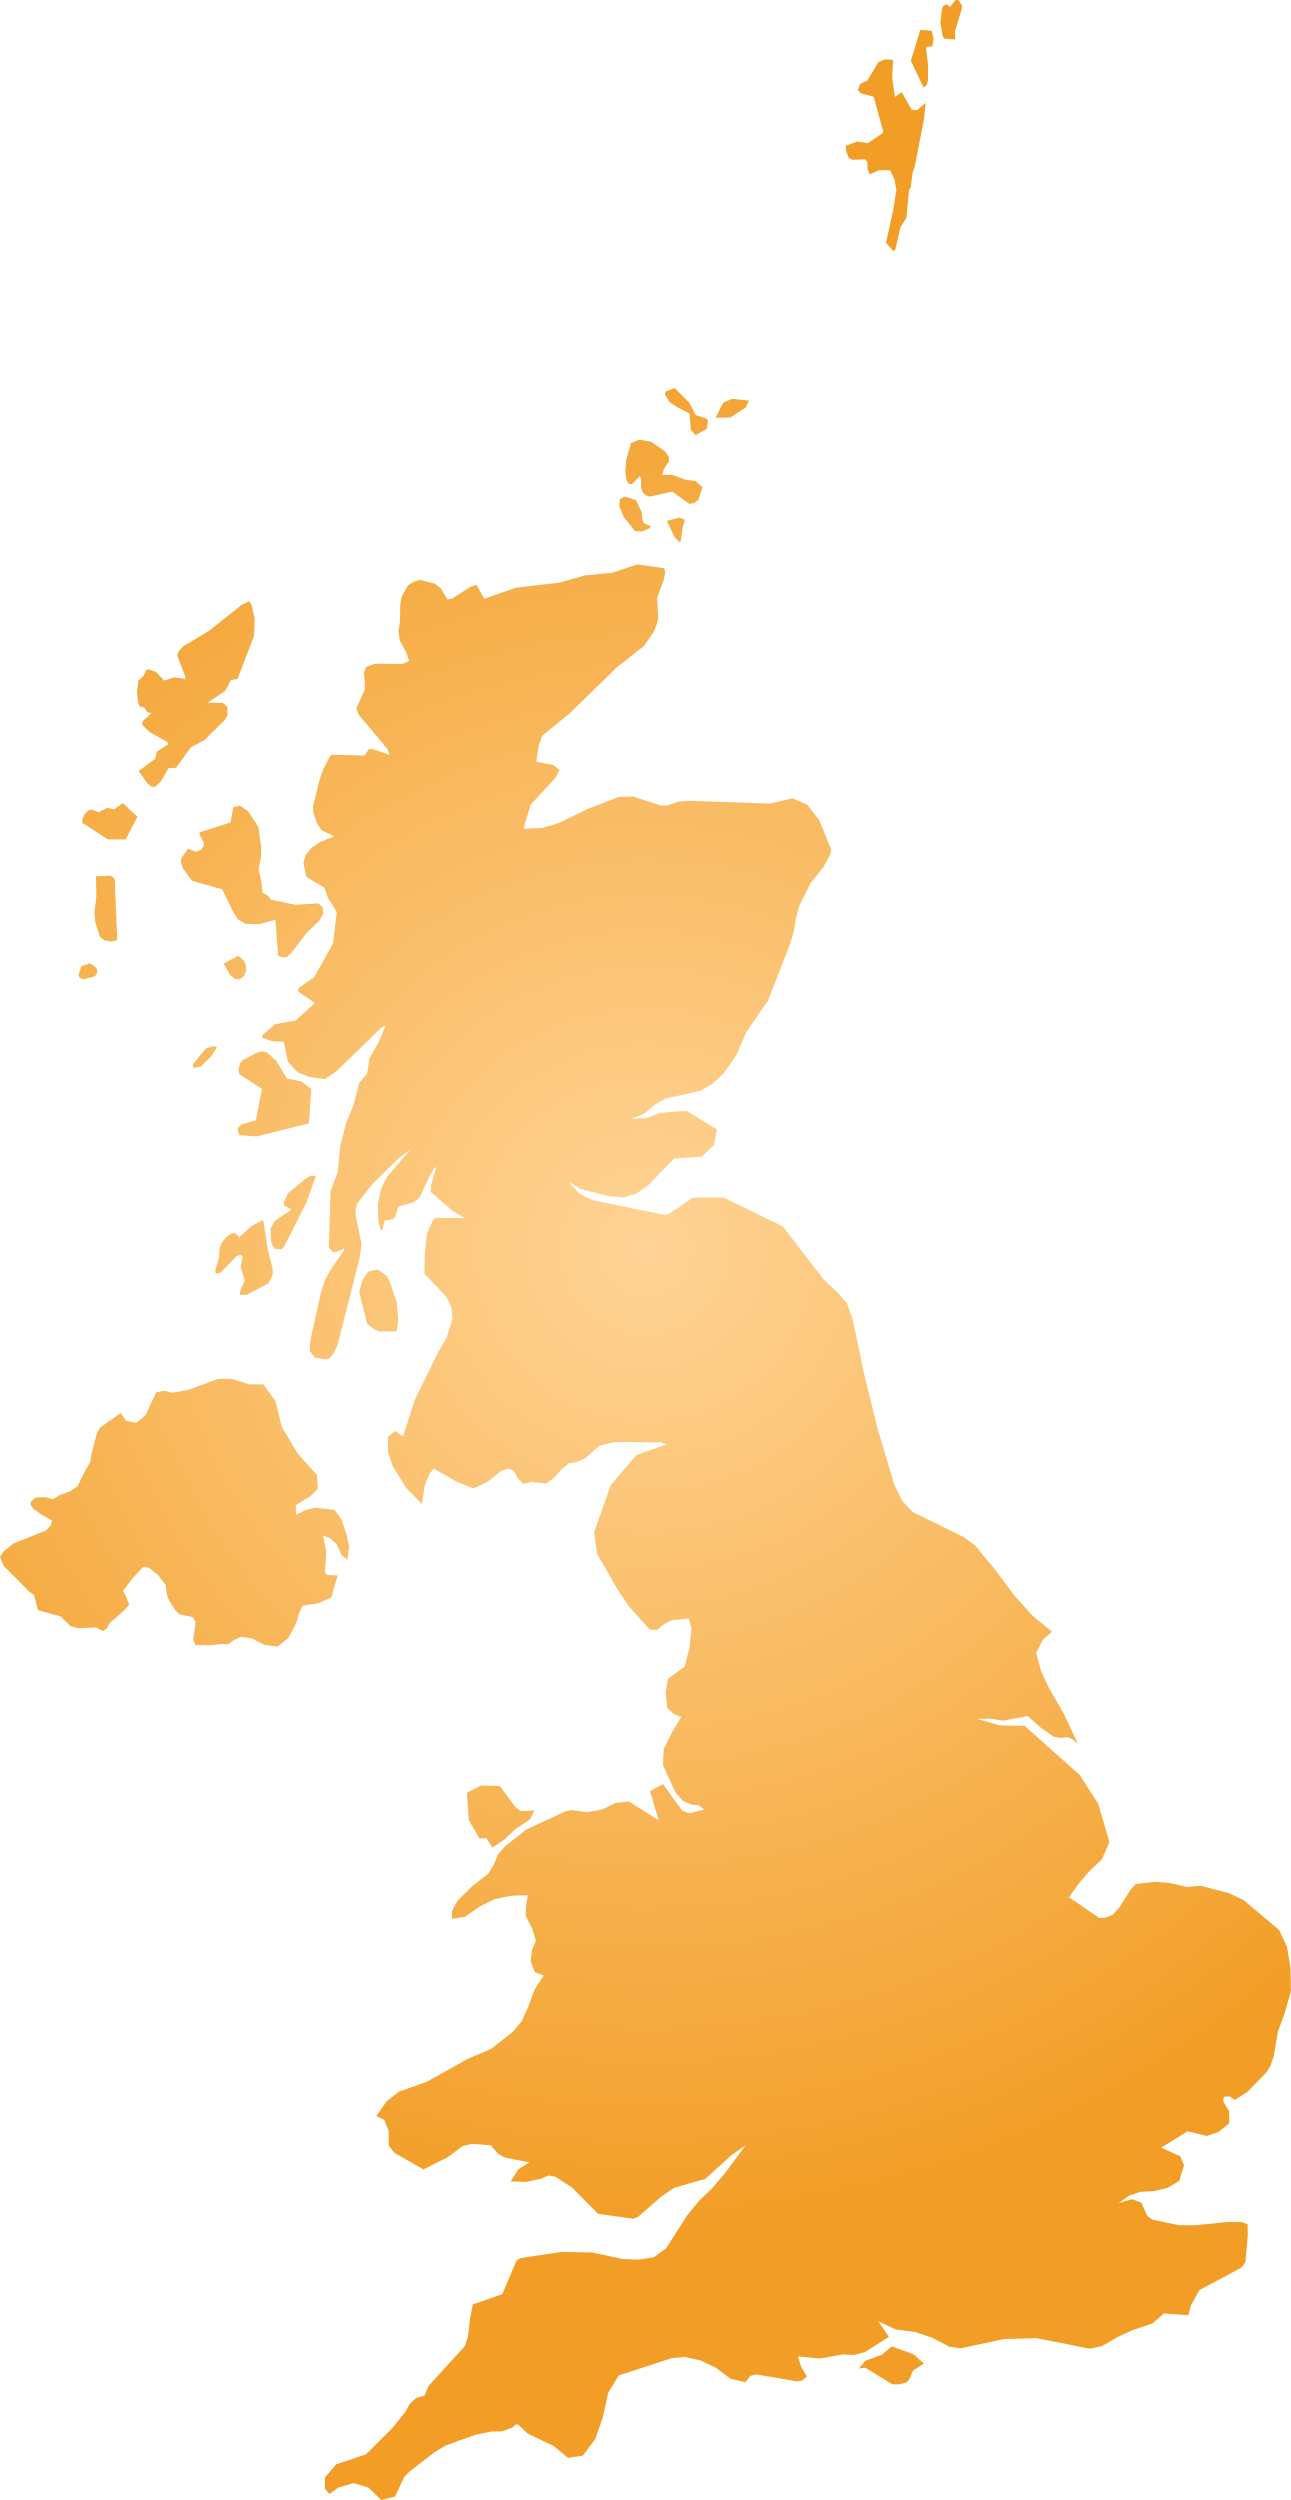
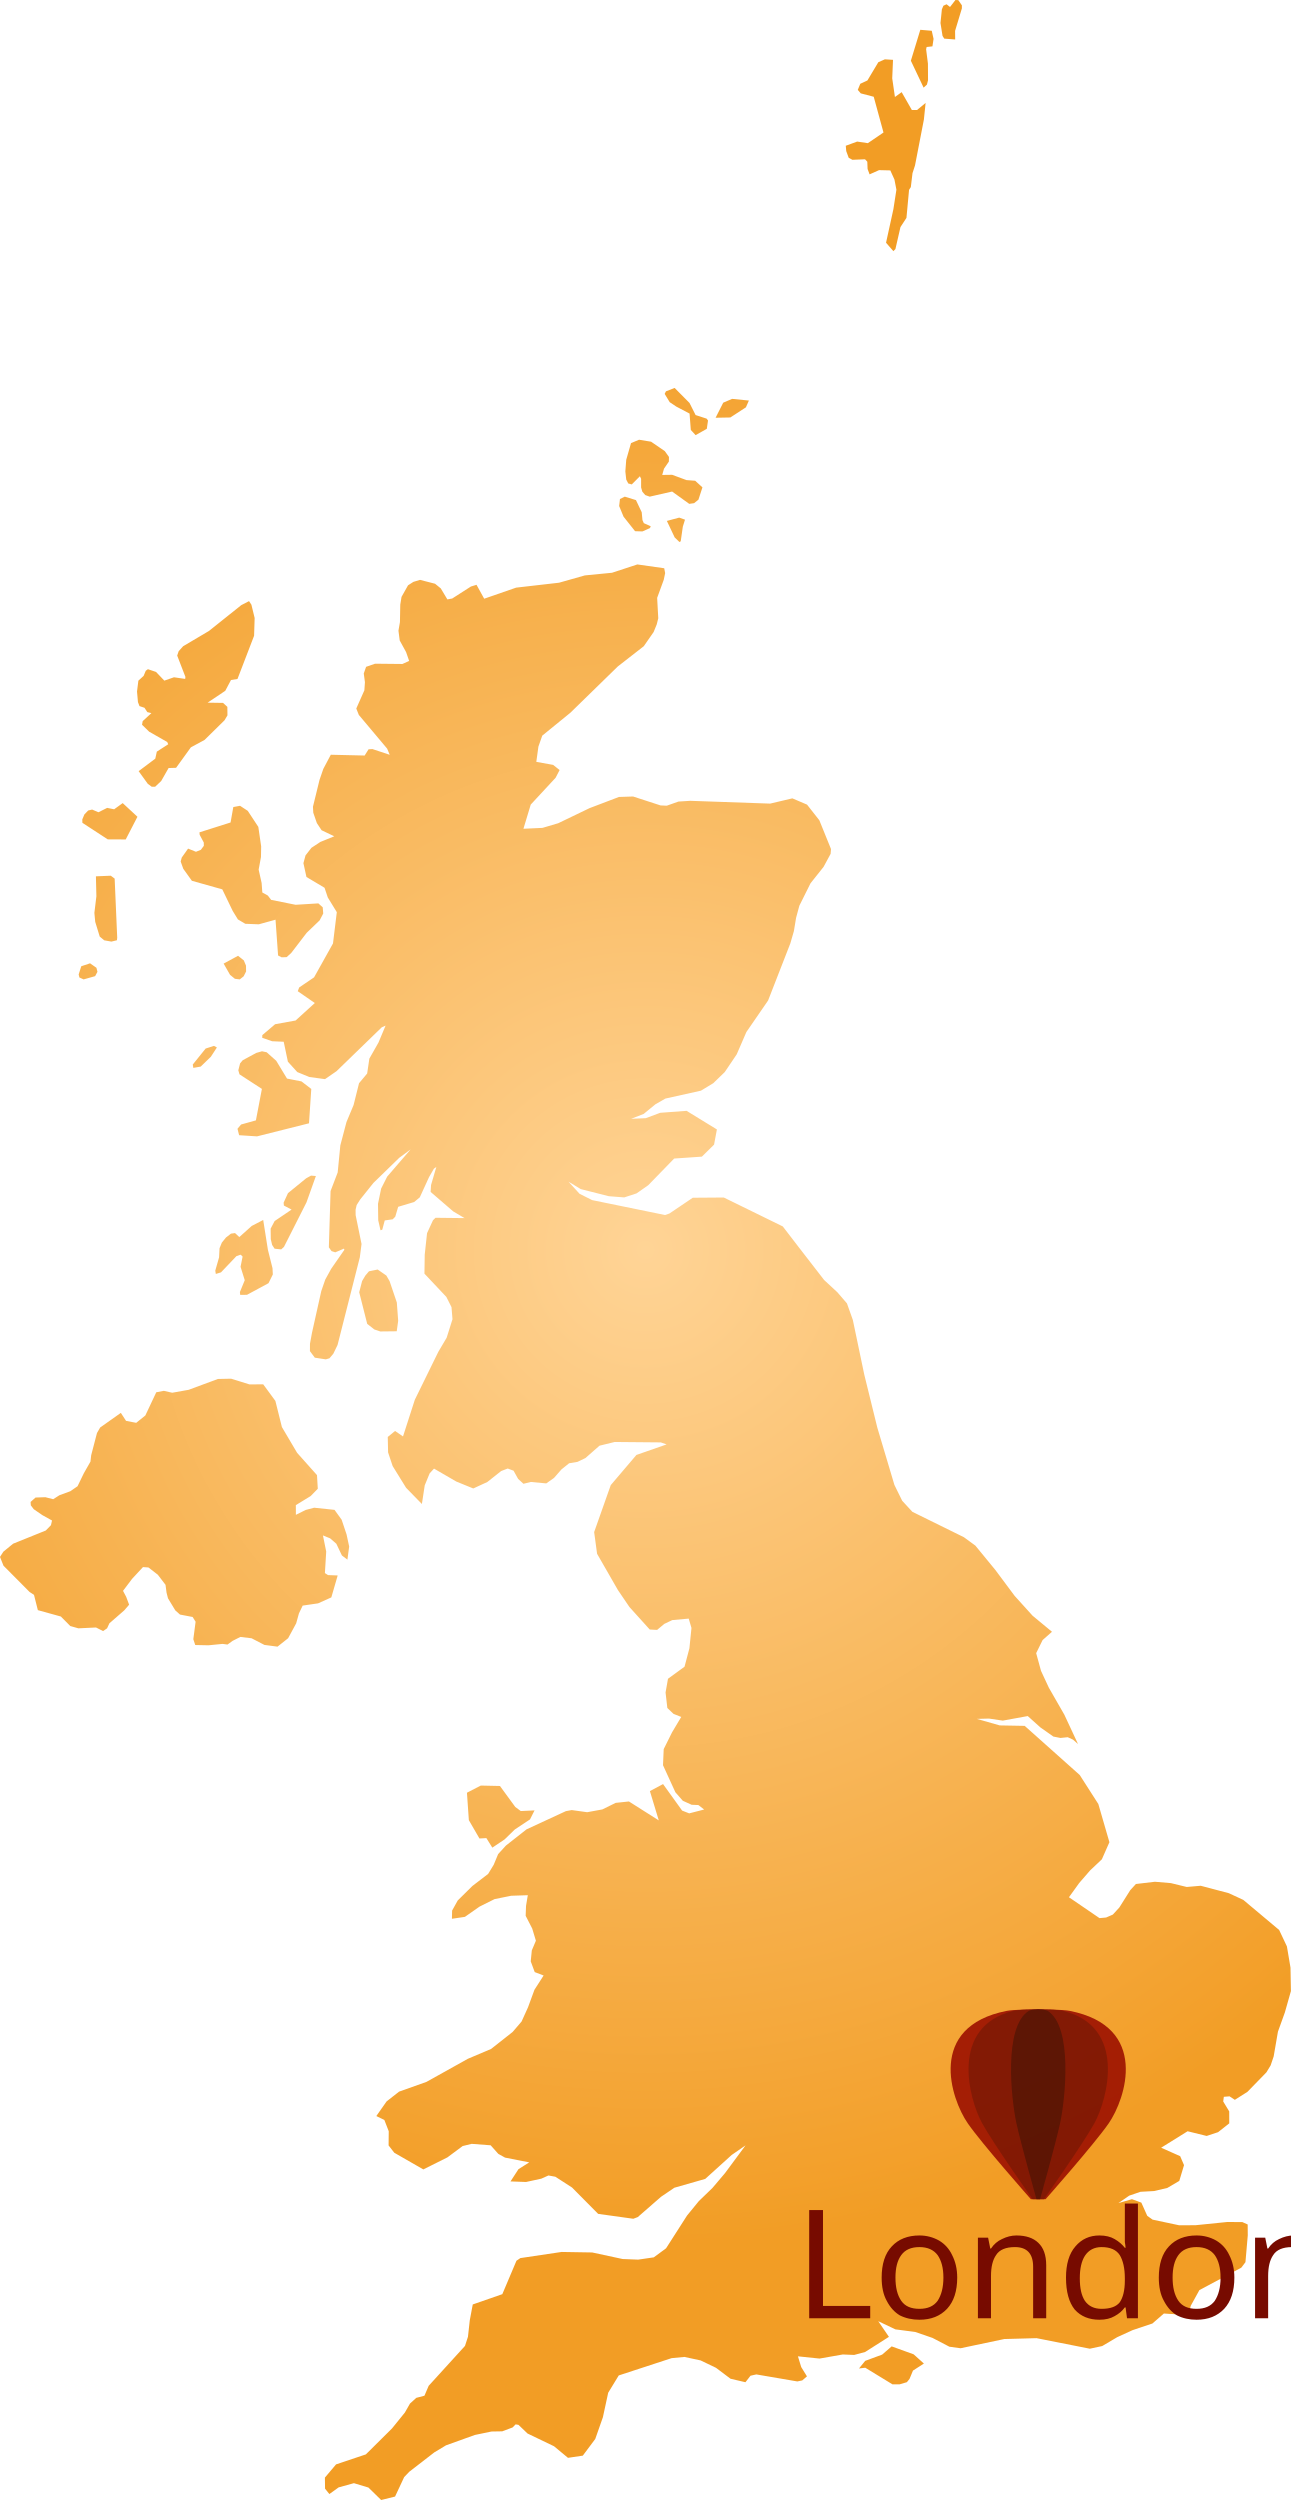
- <svg xmlns="http://www.w3.org/2000/svg" width="27.765" height="53.77" viewBox="0 0 27.765 53.77">
-   <defs>
-     <radialGradient id="radial-gradient" cx="13.883" cy="26.885" r="21.395" gradientUnits="userSpaceOnUse">
-       <stop offset="0" stop-color="#ffd496" />
-       <stop offset="1" stop-color="#f29d25" />
-     </radialGradient>
-   </defs>
-   <g id="Layer_2" data-name="Layer 2">
-     <g id="Layer_1-2" data-name="Layer 1">
-       <path id="GB" d="M19.871,50.835l-.235.152-.074.179-.057.07-.155.046-.154.001-.586-.358-.135.016.134-.164.364-.134.205-.177.473.171Zm-8.788-11.97.118.087.296-.014-.098.194-.326.216-.219.213-.265.178-.128-.205-.149.008-.228-.394-.041-.59.298-.154.412.009ZM4.97,29.653l.396.123.295-.002.262.357.14.562.327.554.428.48.017.293-.153.157-.319.195.001.209.211-.105.182-.048.438.046.153.212.106.317.056.26-.038.282-.118-.09-.12-.252-.133-.116-.155-.063.07.347-.028.463.067.043.208.008-.137.472-.285.128-.331.048-.08.167-.06.215-.173.32-.228.181-.282-.037-.276-.143-.241-.029-.168.085-.109.079-.106-.014-.303.03-.285-.006-.041-.125.049-.376-.064-.102-.272-.052-.101-.09-.157-.26-.031-.122-.022-.168-.166-.217-.201-.156-.118-.008-.235.254-.194.257.068.129.063.169-.105.122-.319.278-.05.108-.086.059-.152-.077-.379.018-.174-.049-.203-.205-.495-.137-.083-.329L.636,34.24l-.561-.565L0,33.486l.073-.113.209-.171.703-.284.111-.114.023-.101-.207-.115L.726,32.46l-.063-.083-.005-.073.106-.095.212-.007.168.043.133-.085.234-.086.157-.108.135-.279.143-.251.015-.136.125-.479.069-.119.444-.314.112.172.219.042.196-.158.235-.499.163-.031.18.041.354-.063.628-.233Zm3.563-1.02-.354.004-.128-.043-.153-.12-.172-.68.062-.241.07-.118.078-.092.187-.038.186.129.07.12.156.46.029.394ZM5.661,26.239l.101.641.099.396.007.135-.093.188-.463.25-.146.001-.006-.061.104-.254-.09-.289.044-.22-.043-.04-.09.031-.332.349-.111.034-.012-.071.082-.286.01-.196.049-.12.09-.111.107-.083.087-.012.092.086.268-.24Zm.446.58-.059.053-.142-.015-.053-.081-.029-.124-.003-.227.086-.163.364-.246-.165-.087L6.1,25.867l.094-.205.391-.319.105-.058.104.009-.202.566Zm.539-2.659-1.118.281-.385-.025-.035-.138.077-.092.319-.089.129-.677-.482-.313-.025-.087.038-.149.056-.067.292-.158.123-.035.1.021.206.183.232.383.311.061.211.162ZM4.317,22.94l-.159.028-.012-.072.277-.344.179-.057.063.034-.13.2ZM2.046,20.995l-.247.07-.091-.041-.016-.065.056-.177.189-.063.137.096.022.087Zm3.194.004-.083.066-.105-.013-.104-.085-.138-.242.31-.168.124.099.047.113.002.125Zm-2.725-.776-.119.029-.155-.028-.096-.08-.097-.317-.018-.192.043-.358-.01-.429.32-.013.083.062.055,1.271Zm3.102-2.02-.004.23-.05.271.064.287.015.205.118.065.072.094.526.105.489-.03.094.084.011.134-.077.147-.279.268-.332.433-.099.09-.107.004-.077-.039-.055-.77-.36.099-.29-.011-.159-.094-.111-.181-.225-.466-.654-.184-.185-.258-.056-.156.023-.086.136-.192.17.068.105-.042.064-.086-.001-.071-.089-.167-.004-.052.669-.212.059-.332.145-.027.166.109.227.345Zm-2.978-.93.317.294-.252.488-.387-.002-.545-.356-.002-.073.045-.107.082-.085.085-.02.135.058.188-.094.15.03Zm2.826-3.599-.357.929-.14.023-.123.232-.38.255.332.005.093.085.002.183-.063.106L4.4,15.914l-.295.16-.318.44-.161.005-.159.279-.13.123H3.263l-.084-.062-.197-.273.358-.269.033-.151.245-.158-.021-.049-.389-.222-.153-.149.014-.078.187-.172-.088-.022-.06-.093L3,15.187l-.033-.086-.02-.228.029-.233.113-.103.046-.11.046-.034.175.059.178.187.208-.072.241.035.005-.043L3.811,14.1l.032-.094.096-.107.556-.329.693-.554.168-.087.051.076.07.287Zm8.669-.815.024.438-.033.133-.067.164-.212.305-.558.435-1.021.996-.604.492-.083.236-.045.328.361.065.14.111-.086.166-.535.577-.157.52.41-.019.338-.1.673-.324.633-.241.304-.01.591.192.134.006.251-.089.254-.016,1.718.06.478-.113.316.135.264.336.251.619-.008.103-.152.281-.28.352-.241.484-.07.26-.047.285-.076.263-.479,1.23-.467.678-.208.48-.257.381-.248.24-.264.16-.764.17-.214.122-.255.209-.268.104.314-.013.311-.116.567-.042.652.4-.061.327-.262.258-.596.041-.557.573-.251.176-.266.087-.332-.026-.603-.153-.264-.16.238.261.271.136,1.569.321.095-.034.5-.338.667-.005,1.269.622.365.475.524.677.285.264.206.239.127.357.246,1.176.281,1.142.367,1.23.167.34.219.238,1.108.546.247.181.43.524.415.557.386.427.417.345-.202.179-.138.281.104.381.169.363.333.58.294.631-.108-.095-.114-.052-.156.016-.152-.03-.281-.198-.27-.243-.537.098-.298-.044-.259.007.491.14.537.01,1.184,1.057.4.624.238.821-.162.368-.252.238-.235.271-.221.307.657.449.142-.013.145-.063.14-.153.235-.373.121-.132.409-.048.343.029.341.083.301-.026.605.16.311.144.771.647.167.354.077.456.009.504-.13.459-.149.414-.092.533-.065.192-.091.15-.408.419-.271.172-.114-.075-.123.01-.013.101.129.213.001.257-.241.19-.245.081-.41-.101-.569.354.409.182.083.193-.102.339-.257.151-.286.067-.292.016-.242.083-.232.16.291-.084.202.074.127.284.115.082.57.121.352-.001.68-.069.327.001.116.052.002.235-.05.576-.09.119-.901.482-.185.336-.051.203-.527-.036-.247.215-.427.143-.33.151-.323.191-.266.057-1.147-.227-.693.019-.939.198-.242-.033-.362-.189-.372-.128-.427-.056-.369-.176.23.337-.511.325-.236.064-.245-.01-.5.088-.465-.048.07.23.124.201-.101.087-.106.022-.882-.151-.125.028-.109.14-.321-.075-.312-.235-.331-.159-.348-.075-.276.026-1.137.372-.227.372-.114.527-.164.467-.268.359-.319.047-.3-.249-.57-.274-.194-.186-.062-.011-.064.066-.224.084-.231.004-.357.074-.621.223-.251.151-.539.417-.11.115-.196.419-.299.074-.274-.268-.312-.094-.329.091-.199.143-.093-.116-.003-.238.24-.284.641-.215.563-.559.276-.341.11-.193.135-.123.176-.046.091-.213.781-.858.064-.197.039-.354.064-.341.636-.221.304-.719.084-.057.887-.132.658.011.654.141.335.013.336-.049.264-.195.451-.704.254-.311.291-.281.272-.321.441-.596-.298.206-.36.326-.209.189-.664.19-.286.194-.501.437-.096.036-.756-.105-.562-.567-.359-.232-.148-.027-.154.069-.328.071-.334-.012.171-.263.232-.147-.52-.102-.145-.08-.165-.185-.408-.031-.194.047-.328.244-.518.259-.625-.359-.122-.157.003-.305-.094-.242-.173-.085.221-.315.268-.21.588-.209.891-.497.5-.212.464-.366.192-.224.139-.307.138-.376.197-.307-.191-.073-.086-.231.023-.235.088-.209-.079-.262-.141-.274.008-.214.038-.229-.358.012-.357.072-.324.162-.314.22-.279.041.004-.176.121-.218.316-.312.338-.259.12-.197.095-.229.168-.184.442-.348.847-.392.126-.023.332.046.327-.06.286-.141.285-.03.642.407-.191-.63.283-.151.41.57.152.06.322-.083-.124-.096-.145-.006-.19-.086-.16-.183-.266-.582.015-.346.179-.36.198-.332-.166-.066-.133-.127-.038-.333.052-.295.356-.26.105-.396.044-.437-.059-.201-.354.032-.172.082-.154.129-.158-.008-.437-.484-.249-.367-.447-.778-.063-.467.357-1.01.552-.649.65-.227-.126-.043-.991-.009-.327.08-.303.266-.171.082-.18.03-.164.132-.16.183-.167.118-.331-.031-.16.039-.115-.106-.097-.175-.126-.047-.141.054-.298.236-.302.139-.365-.149-.479-.278-.094.102-.106.258-.061.401-.34-.349-.289-.467-.098-.294-.007-.332.157-.129.171.118.254-.789.506-1.032.179-.303.125-.397-.021-.26-.111-.22-.471-.5.006-.409.05-.462.128-.278.054-.053.625.007-.244-.144-.486-.419.009-.149.114-.389-.053.039-.104.18-.199.435-.121.101-.344.103-.063.213-.055.056-.171.024-.053.199-.038.013-.049-.214-.005-.356.068-.328.13-.257.504-.585-.245.181-.556.541-.284.355-.076.12-.023.101.001.116.127.621-.037.287-.479,1.885-.091.188-.083.098-.079.023-.236-.036-.105-.141.001-.159.044-.239.199-.893.086-.249.128-.232.282-.406-.007-.027-.188.08-.08-.026-.058-.081.037-1.211.153-.4.057-.583.132-.501.153-.366.117-.469.175-.209.047-.32.197-.347.152-.363-.082.036-.973.944L6.99,23.21l-.338-.046-.258-.106-.202-.223-.09-.429-.249-.011-.213-.074.002-.058.275-.234.441-.08.413-.376-.367-.254.031-.081.32-.217.407-.729.082-.673-.194-.317-.07-.208-.389-.232-.065-.297.045-.167.127-.163.191-.126.3-.122-.272-.13-.102-.154-.077-.223-.007-.129.141-.576.082-.238.161-.304.728.017.084-.134.083-.005.372.123-.055-.132-.609-.725-.055-.138.174-.392.012-.175-.025-.187.05-.143.193-.067.588.006L8.8,14.215l-.066-.19-.137-.25-.027-.21.032-.186.007-.375.027-.166.14-.249.115-.074.143-.043.323.083.123.1.142.237.104-.019.402-.258.121-.037.165.299.687-.238.923-.106.555-.157.584-.057.545-.179.578.082.02.104-.03.144Zm.507-1.217-.027.016-.103-.099-.168-.355.265-.071.125.044-.047.151Zm-.662-.284-.161.072-.159-.005-.248-.313-.094-.228.017-.151.104-.051.24.074.124.261.016.169.029.066.149.067Zm.302-1.277-.038.134.213-.003.309.114.187.014.156.142-.086.265-.093.075-.105.015-.368-.265-.482.11-.096-.034-.063-.073-.026-.091V10.298l-.026-.055-.175.176-.076-.021-.043-.084L13.45,10.14l.019-.251.103-.359.173-.072.258.042.296.203.089.125-.002.1Zm1.427-1.102-.317.006.164-.324.191-.082.361.036-.064.146Zm-.506.244-.241.136-.103-.112-.027-.352-.287-.151-.14-.094-.108-.178.027-.055.187-.073.32.323.131.26.237.077.03.04ZM19.19,1.685l.058.401.145-.104.219.384h.112l.184-.152-.037.357-.191.987-.054.167-.036.299-.038.059-.056.603-.129.198-.108.472-.044.046-.158-.181.158-.721.065-.42-.042-.218-.089-.197-.242-.006-.204.091-.043-.116-.006-.156-.049-.052-.271.011-.08-.043-.053-.144-.01-.115.245-.09.23.034.336-.229-.21-.769-.279-.073-.064-.075.054-.131.153-.071.235-.393.141-.062.175.011Zm.746.135-.071.065-.274-.579.203-.665.246.021.039.174-.024.161-.125.014-.011.049.039.309.002.358ZM20.688.114V.18l-.146.484.002.185L20.309.831l-.037-.059-.044-.277.03-.295L20.291.123l.068-.031.074.058L20.55,0l.061.003Z" fill="url(#radial-gradient)" />
-     </g>
+ <svg xmlns="http://www.w3.org/2000/svg" version="1.1" id="Layer_1" x="0px" y="0px" width="27.765px" height="53.77px" viewBox="0 0 27.765 53.77" enable-background="new 0 0 27.765 53.77" xml:space="preserve">
+   <radialGradient id="GB_1_" cx="13.883" cy="26.885" r="21.395" gradientUnits="userSpaceOnUse">
+     <stop offset="0" style="stop-color:#FFD496" />
+     <stop offset="1" style="stop-color:#F29D25" />
+   </radialGradient>
+   <path id="GB" fill="url(#GB_1_)" d="M19.871,50.835l-0.235,0.152l-0.074,0.179l-0.057,0.07l-0.155,0.046l-0.154,0.001l-0.586-0.358  l-0.135,0.016l0.134-0.164l0.364-0.134l0.205-0.177l0.473,0.171L19.871,50.835z M11.083,38.865l0.118,0.087l0.296-0.014  l-0.098,0.194l-0.326,0.216l-0.219,0.213l-0.265,0.178l-0.128-0.205l-0.149,0.008l-0.228-0.394l-0.041-0.59l0.298-0.154l0.412,0.009  L11.083,38.865z M4.97,29.653l0.396,0.123l0.295-0.002l0.262,0.357l0.14,0.562l0.327,0.554l0.428,0.48l0.017,0.293l-0.153,0.157  l-0.319,0.195l0.001,0.209l0.211-0.105l0.182-0.048l0.438,0.046l0.153,0.212l0.106,0.317l0.056,0.26l-0.038,0.282l-0.118-0.09  l-0.12-0.252l-0.133-0.116l-0.155-0.063l0.07,0.347l-0.028,0.463l0.067,0.043l0.208,0.008l-0.137,0.472l-0.285,0.128L6.51,34.533  l-0.08,0.167l-0.06,0.215l-0.173,0.32l-0.228,0.181l-0.282-0.037l-0.276-0.143L5.17,35.207l-0.168,0.085l-0.109,0.079l-0.106-0.014  l-0.303,0.03l-0.285-0.006l-0.041-0.125l0.049-0.376l-0.064-0.102l-0.272-0.052l-0.101-0.09l-0.157-0.26l-0.031-0.122L3.56,34.086  l-0.166-0.217l-0.201-0.156l-0.118-0.008l-0.235,0.254l-0.194,0.257l0.068,0.129l0.063,0.169l-0.105,0.122l-0.319,0.278l-0.05,0.108  l-0.086,0.059l-0.152-0.077l-0.379,0.018l-0.174-0.049l-0.203-0.205l-0.495-0.137l-0.083-0.329L0.636,34.24l-0.561-0.565L0,33.486  l0.073-0.113l0.209-0.171l0.703-0.284l0.111-0.114l0.023-0.101l-0.207-0.115L0.726,32.46l-0.063-0.083l-0.005-0.073l0.106-0.095  l0.212-0.007l0.168,0.043l0.133-0.085l0.234-0.086l0.157-0.108l0.135-0.279l0.143-0.251l0.015-0.136l0.125-0.479l0.069-0.119  l0.444-0.314l0.112,0.172l0.219,0.042l0.196-0.158l0.235-0.499l0.163-0.031l0.18,0.041l0.354-0.063l0.628-0.233L4.97,29.653z   M8.533,28.633l-0.354,0.004l-0.128-0.043l-0.153-0.12l-0.172-0.68l0.062-0.241l0.07-0.118l0.078-0.092l0.187-0.038l0.186,0.129  l0.07,0.12l0.156,0.46l0.029,0.394L8.533,28.633z M5.661,26.239l0.101,0.641l0.099,0.396l0.007,0.135l-0.093,0.188l-0.463,0.25  L5.166,27.85L5.16,27.789l0.104-0.254l-0.09-0.289l0.044-0.22l-0.043-0.04l-0.09,0.031l-0.332,0.349L4.642,27.4L4.63,27.329  l0.082-0.286l0.01-0.196l0.049-0.12l0.09-0.111l0.107-0.083l0.087-0.012l0.092,0.086l0.268-0.24L5.661,26.239z M6.107,26.819  l-0.059,0.053l-0.142-0.015l-0.053-0.081l-0.029-0.124l-0.003-0.227l0.086-0.163l0.364-0.246l-0.165-0.087L6.1,25.867l0.094-0.205  l0.391-0.319l0.105-0.058l0.104,0.009L6.592,25.86L6.107,26.819z M6.646,24.16l-1.118,0.281l-0.385-0.025l-0.035-0.138l0.077-0.092  l0.319-0.089l0.129-0.677l-0.482-0.313L5.126,23.02l0.038-0.149l0.056-0.067l0.292-0.158l0.123-0.035l0.1,0.021l0.206,0.183  l0.232,0.383l0.311,0.061l0.211,0.162L6.646,24.16z M4.317,22.94l-0.159,0.028l-0.012-0.072l0.277-0.344l0.179-0.057l0.063,0.034  l-0.13,0.2L4.317,22.94z M2.046,20.995l-0.247,0.07l-0.091-0.041l-0.016-0.065l0.056-0.177l0.189-0.063l0.137,0.096l0.022,0.087  L2.046,20.995z M5.24,20.999l-0.083,0.066l-0.105-0.013l-0.104-0.085L4.81,20.725l0.31-0.168l0.124,0.099l0.047,0.113l0.002,0.125  L5.24,20.999z M2.515,20.223l-0.119,0.029l-0.155-0.028l-0.096-0.08l-0.097-0.317L2.03,19.635l0.043-0.358l-0.01-0.429l0.32-0.013  l0.083,0.062l0.055,1.271L2.515,20.223z M5.617,18.203l-0.004,0.23l-0.05,0.271l0.064,0.287l0.015,0.205l0.118,0.065l0.072,0.094  l0.526,0.105l0.489-0.03l0.094,0.084l0.011,0.134l-0.077,0.147l-0.279,0.268l-0.332,0.433l-0.099,0.09L6.058,20.59l-0.077-0.039  l-0.055-0.77l-0.36,0.099l-0.29-0.011l-0.159-0.094l-0.111-0.181l-0.225-0.466l-0.654-0.184l-0.185-0.258l-0.056-0.156l0.023-0.086  l0.136-0.192l0.17,0.068l0.105-0.042l0.064-0.086l-0.001-0.071l-0.089-0.167l-0.004-0.052l0.669-0.212l0.059-0.332l0.145-0.027  l0.166,0.109l0.227,0.345L5.617,18.203z M2.639,17.273l0.317,0.294l-0.252,0.488l-0.387-0.002l-0.545-0.356L1.77,17.624l0.045-0.107  l0.082-0.085l0.085-0.02l0.135,0.058l0.188-0.094l0.15,0.03L2.639,17.273z M5.465,13.674l-0.357,0.929l-0.14,0.023l-0.123,0.232  l-0.38,0.255l0.332,0.005l0.093,0.085l0.002,0.183l-0.063,0.106l-0.429,0.422l-0.295,0.16l-0.318,0.44l-0.161,0.005l-0.159,0.279  l-0.13,0.123H3.263l-0.084-0.062l-0.197-0.273l0.358-0.269l0.033-0.151l0.245-0.158l-0.021-0.049l-0.389-0.222l-0.153-0.149  l0.014-0.078l0.187-0.172l-0.088-0.022l-0.06-0.093L3,15.187l-0.033-0.086l-0.02-0.228l0.029-0.233l0.113-0.103l0.046-0.11  l0.046-0.034l0.175,0.059l0.178,0.187l0.208-0.072l0.241,0.035l0.005-0.043L3.811,14.1l0.032-0.094l0.096-0.107l0.556-0.329  l0.693-0.554l0.168-0.087l0.051,0.076l0.07,0.287L5.465,13.674z M14.134,12.859l0.024,0.438l-0.033,0.133l-0.067,0.164l-0.212,0.305  l-0.558,0.435l-1.021,0.996l-0.604,0.492l-0.083,0.236l-0.045,0.328l0.361,0.065l0.14,0.111l-0.086,0.166l-0.535,0.577l-0.157,0.52  l0.41-0.019l0.338-0.1l0.673-0.324l0.633-0.241l0.304-0.01l0.591,0.192l0.134,0.006l0.251-0.089l0.254-0.016l1.718,0.06l0.478-0.113  l0.316,0.135l0.264,0.336l0.251,0.619l-0.008,0.103l-0.152,0.281l-0.28,0.352l-0.241,0.484l-0.07,0.26l-0.047,0.285l-0.076,0.263  l-0.479,1.23l-0.467,0.678l-0.208,0.48l-0.257,0.381l-0.248,0.24l-0.264,0.16l-0.764,0.17l-0.214,0.122l-0.255,0.209l-0.268,0.104  l0.314-0.013l0.311-0.116l0.567-0.042l0.652,0.4l-0.061,0.327l-0.262,0.258L14.5,24.918l-0.557,0.573l-0.251,0.176l-0.266,0.087  l-0.332-0.026l-0.603-0.153l-0.264-0.16l0.238,0.261l0.271,0.136l1.569,0.321l0.095-0.034l0.5-0.338l0.667-0.005l1.269,0.622  l0.365,0.475l0.524,0.677l0.285,0.264l0.206,0.239l0.127,0.357l0.246,1.176l0.281,1.142l0.367,1.23l0.167,0.34l0.219,0.238  l1.108,0.546l0.247,0.181l0.43,0.524l0.415,0.557l0.386,0.427l0.417,0.345l-0.202,0.179l-0.138,0.281l0.104,0.381l0.169,0.363  l0.333,0.58l0.294,0.631l-0.108-0.095l-0.114-0.052l-0.156,0.016l-0.152-0.03l-0.281-0.198l-0.27-0.243l-0.537,0.098l-0.298-0.044  l-0.259,0.007l0.491,0.14l0.537,0.01l1.184,1.057l0.4,0.624l0.238,0.821l-0.162,0.368l-0.252,0.238l-0.235,0.271l-0.221,0.307  l0.657,0.449l0.142-0.013l0.145-0.063l0.14-0.153l0.235-0.373l0.121-0.132l0.409-0.048l0.343,0.029l0.341,0.083l0.301-0.026  l0.605,0.16l0.311,0.144l0.771,0.647l0.167,0.354l0.077,0.456l0.009,0.504l-0.13,0.459l-0.149,0.414l-0.092,0.533l-0.065,0.192  l-0.091,0.15l-0.408,0.419l-0.271,0.172l-0.114-0.075l-0.123,0.01l-0.013,0.101l0.129,0.213l0.001,0.257l-0.241,0.19l-0.245,0.081  l-0.41-0.101l-0.569,0.354l0.409,0.182l0.083,0.193l-0.102,0.339l-0.257,0.151l-0.286,0.067l-0.292,0.016l-0.242,0.083l-0.232,0.16  l0.291-0.084l0.202,0.074l0.127,0.284l0.115,0.082l0.57,0.121l0.352-0.001l0.68-0.069l0.327,0.001l0.116,0.052l0.002,0.235  l-0.05,0.576l-0.09,0.119l-0.901,0.482l-0.185,0.336l-0.051,0.203l-0.527-0.036l-0.247,0.215l-0.427,0.143l-0.33,0.151l-0.323,0.191  l-0.266,0.057l-1.147-0.227L21.6,50.308l-0.939,0.198l-0.242-0.033l-0.362-0.189l-0.372-0.128L19.258,50.1l-0.369-0.176l0.23,0.337  l-0.511,0.325l-0.236,0.064l-0.245-0.01l-0.5,0.088l-0.465-0.048l0.07,0.23l0.124,0.201l-0.101,0.087l-0.106,0.022l-0.882-0.151  l-0.125,0.028l-0.109,0.14l-0.321-0.075L15.4,50.927l-0.331-0.159l-0.348-0.075l-0.276,0.026l-1.137,0.372l-0.227,0.372  l-0.114,0.527l-0.164,0.467l-0.268,0.359l-0.319,0.047l-0.3-0.249l-0.57-0.274l-0.194-0.186l-0.062-0.011l-0.064,0.066l-0.224,0.084  l-0.231,0.004l-0.357,0.074l-0.621,0.223l-0.251,0.151l-0.539,0.417l-0.11,0.115l-0.196,0.419l-0.299,0.074l-0.274-0.268  l-0.312-0.094l-0.329,0.091l-0.199,0.143l-0.093-0.116l-0.003-0.238l0.24-0.284l0.641-0.215l0.563-0.559l0.276-0.341l0.11-0.193  l0.135-0.123l0.176-0.046l0.091-0.213l0.781-0.858l0.064-0.197l0.039-0.354l0.064-0.341l0.636-0.221l0.304-0.719l0.084-0.057  l0.887-0.132l0.658,0.011l0.654,0.141l0.335,0.013l0.336-0.049l0.264-0.195l0.451-0.704l0.254-0.311l0.291-0.281l0.272-0.321  l0.441-0.596l-0.298,0.206l-0.36,0.326l-0.209,0.189l-0.664,0.19l-0.286,0.194l-0.501,0.437l-0.096,0.036l-0.756-0.105l-0.562-0.567  l-0.359-0.232l-0.148-0.027l-0.154,0.069l-0.328,0.071l-0.334-0.012l0.171-0.263l0.232-0.147l-0.52-0.102l-0.145-0.08l-0.165-0.185  l-0.408-0.031l-0.194,0.047l-0.328,0.244l-0.518,0.259l-0.625-0.359l-0.122-0.157l0.003-0.305l-0.094-0.242l-0.173-0.085  l0.221-0.315l0.268-0.21l0.588-0.209l0.891-0.497l0.5-0.212l0.464-0.366l0.192-0.224l0.139-0.307l0.138-0.376l0.197-0.307  l-0.191-0.073l-0.086-0.231l0.023-0.235l0.088-0.209l-0.079-0.262l-0.141-0.274l0.008-0.214l0.038-0.229l-0.358,0.012l-0.357,0.072  l-0.324,0.162l-0.314,0.22l-0.279,0.041l0.004-0.176l0.121-0.218l0.316-0.312l0.338-0.259l0.12-0.197l0.095-0.229l0.168-0.184  l0.442-0.348l0.847-0.392l0.126-0.023l0.332,0.046l0.327-0.06l0.286-0.141l0.285-0.03l0.642,0.407l-0.191-0.63l0.283-0.151  l0.41,0.57l0.152,0.06l0.322-0.083l-0.124-0.096l-0.145-0.006l-0.19-0.086l-0.16-0.183l-0.266-0.582l0.015-0.346l0.179-0.36  l0.198-0.332l-0.166-0.066l-0.133-0.127l-0.038-0.333l0.052-0.295l0.356-0.26l0.105-0.396l0.044-0.437l-0.059-0.201l-0.354,0.032  l-0.172,0.082l-0.154,0.129l-0.158-0.008l-0.437-0.484l-0.249-0.367l-0.447-0.778l-0.063-0.467l0.357-1.01l0.552-0.649l0.65-0.227  l-0.126-0.043l-0.991-0.009l-0.327,0.08l-0.303,0.266l-0.171,0.082l-0.18,0.03l-0.164,0.132l-0.16,0.183l-0.167,0.118l-0.331-0.031  l-0.16,0.039l-0.115-0.106l-0.097-0.175l-0.126-0.047l-0.141,0.054l-0.298,0.236l-0.302,0.139l-0.365-0.149l-0.479-0.278  l-0.094,0.102l-0.106,0.258l-0.061,0.401l-0.34-0.349l-0.289-0.467l-0.098-0.294L8.34,30.906l0.157-0.129l0.171,0.118l0.254-0.789  l0.506-1.032l0.179-0.303l0.125-0.397l-0.021-0.26l-0.111-0.22l-0.471-0.5l0.006-0.409l0.05-0.462l0.128-0.278l0.054-0.053  l0.625,0.007l-0.244-0.144l-0.486-0.419l0.009-0.149l0.114-0.389l-0.053,0.039l-0.104,0.18l-0.199,0.435l-0.121,0.101l-0.344,0.103  l-0.063,0.213l-0.055,0.056l-0.171,0.024l-0.053,0.199l-0.038,0.013l-0.049-0.214l-0.005-0.356l0.068-0.328l0.13-0.257l0.504-0.585  l-0.245,0.181l-0.556,0.541l-0.284,0.355l-0.076,0.12l-0.023,0.101l0.001,0.116l0.127,0.621l-0.037,0.287l-0.479,1.885l-0.091,0.188  l-0.083,0.098l-0.079,0.023l-0.236-0.036l-0.105-0.141l0.001-0.159l0.044-0.239l0.199-0.893l0.086-0.249l0.128-0.232l0.282-0.406  l-0.007-0.027l-0.188,0.08l-0.08-0.026l-0.058-0.081l0.037-1.211l0.153-0.4l0.057-0.583l0.132-0.501l0.153-0.366l0.117-0.469  l0.175-0.209l0.047-0.32l0.197-0.347l0.152-0.363l-0.082,0.036l-0.973,0.944l-0.248,0.171l-0.338-0.046l-0.258-0.106l-0.202-0.223  l-0.09-0.429l-0.249-0.011l-0.213-0.074l0.002-0.058l0.275-0.234l0.441-0.08l0.413-0.376l-0.367-0.254l0.031-0.081l0.32-0.217  l0.407-0.729l0.082-0.673l-0.194-0.317l-0.07-0.208l-0.389-0.232l-0.065-0.297l0.045-0.167l0.127-0.163l0.191-0.126l0.3-0.122  l-0.272-0.13l-0.102-0.154l-0.077-0.223l-0.007-0.129l0.141-0.576l0.082-0.238l0.161-0.304l0.728,0.017l0.084-0.134l0.083-0.005  l0.372,0.123l-0.055-0.132l-0.609-0.725l-0.055-0.138l0.174-0.392l0.012-0.175l-0.025-0.187l0.05-0.143l0.193-0.067l0.588,0.006  l0.145-0.066l-0.066-0.19l-0.137-0.25l-0.027-0.21l0.032-0.186l0.007-0.375l0.027-0.166l0.14-0.249l0.115-0.074l0.143-0.043  l0.323,0.083l0.123,0.1l0.142,0.237l0.104-0.019l0.402-0.258l0.121-0.037l0.165,0.299l0.687-0.238l0.923-0.106l0.555-0.157  l0.584-0.057l0.545-0.179l0.578,0.082l0.02,0.104l-0.03,0.144L14.134,12.859z M14.641,11.642l-0.027,0.016l-0.103-0.099  l-0.168-0.355l0.265-0.071l0.125,0.044l-0.047,0.151L14.641,11.642z M13.979,11.358l-0.161,0.072l-0.159-0.005l-0.248-0.313  l-0.094-0.228l0.017-0.151l0.104-0.051l0.24,0.074l0.124,0.261l0.016,0.169l0.029,0.066l0.149,0.067L13.979,11.358z M14.281,10.081  l-0.038,0.134l0.213-0.003l0.309,0.114l0.187,0.014l0.156,0.142l-0.086,0.265l-0.093,0.075l-0.105,0.015l-0.368-0.265l-0.482,0.11  l-0.096-0.034l-0.063-0.073l-0.026-0.091v-0.186l-0.026-0.055l-0.175,0.176l-0.076-0.021l-0.043-0.084L13.45,10.14l0.019-0.251  l0.103-0.359l0.173-0.072l0.258,0.042l0.296,0.203l0.089,0.125l-0.002,0.1L14.281,10.081z M15.708,8.979l-0.317,0.006l0.164-0.324  l0.191-0.082l0.361,0.036l-0.064,0.146L15.708,8.979z M15.202,9.223l-0.241,0.136l-0.103-0.112l-0.027-0.352l-0.287-0.151  l-0.14-0.094l-0.108-0.178l0.027-0.055l0.187-0.073l0.32,0.323l0.131,0.26l0.237,0.077l0.03,0.04L15.202,9.223z M19.19,1.685  l0.058,0.401l0.145-0.104l0.219,0.384h0.112l0.184-0.152l-0.037,0.357L19.68,3.558l-0.054,0.167L19.59,4.024l-0.038,0.059  l-0.056,0.603l-0.129,0.198l-0.108,0.472l-0.044,0.046l-0.158-0.181L19.215,4.5l0.065-0.42l-0.042-0.218l-0.089-0.197l-0.242-0.006  L18.703,3.75L18.66,3.634l-0.006-0.156l-0.049-0.052l-0.271,0.011l-0.08-0.043L18.201,3.25l-0.01-0.115l0.245-0.09l0.23,0.034  l0.336-0.229l-0.21-0.769l-0.279-0.073l-0.064-0.075l0.054-0.131l0.153-0.071l0.235-0.393l0.141-0.062l0.175,0.011L19.19,1.685z   M19.936,1.82l-0.071,0.065l-0.274-0.579l0.203-0.665l0.246,0.021l0.039,0.174l-0.024,0.161L19.93,1.011L19.919,1.06l0.039,0.309  l0.002,0.358L19.936,1.82z M20.688,0.114V0.18l-0.146,0.484l0.002,0.185l-0.235-0.018l-0.037-0.059l-0.044-0.277l0.03-0.295  l0.033-0.077l0.068-0.031l0.074,0.058L20.55,0l0.061,0.003L20.688,0.114z" />
+   <text transform="matrix(1 0 0 1 17.0916 49.8616)" fill="#770B00" font-family="'KornerDeliNF'" font-size="3.242px">London</text>
+   <g id="Layer_2_copy_2" opacity="0.9">
+     <path fill="#9B0F00" d="M23.008,43.25c-0.145-0.029-0.545-0.032-0.662-0.033v-0c0,0-0.006,0-0.016,0   c-0.011,0-0.016,0-0.016,0v0c-0.117,0.001-0.517,0.004-0.662,0.033c-1.724,0.339-1.2,1.895-0.837,2.419   c0.307,0.444,1.357,1.631,1.357,1.631h0.317c0,0,1.05-1.187,1.357-1.631C24.208,45.145,24.732,43.59,23.008,43.25z" />
+     <path fill="#770B00" d="M22.867,43.25c-0.113-0.028-0.42-0.032-0.521-0.033v-0c0,0-0.006,0-0.016,0   c-0.011,0-0.016,0-0.016,0v0c-0.101,0.001-0.408,0.005-0.521,0.033c-1.375,0.339-0.957,1.895-0.668,2.419   c0.245,0.444,1.083,1.631,1.083,1.631h0.246c0,0,0.838-1.187,1.083-1.631C23.824,45.145,24.242,43.59,22.867,43.25z" />
+     <path fill="#4C0700" d="M22.533,43.25c-0.039-0.024-0.136-0.031-0.187-0.032l0-0.001c0,0-0.006,0-0.016,0   c-0.01-0-0.016-0-0.016-0l0,0.001c-0.051,0.002-0.148,0.008-0.187,0.032   c-0.546,0.339-0.38,1.895-0.265,2.419c0.097,0.444,0.43,1.631,0.43,1.631h0.078c0,0,0.333-1.187,0.43-1.631   C22.913,45.145,23.079,43.59,22.533,43.25z" />
  </g>
</svg>
